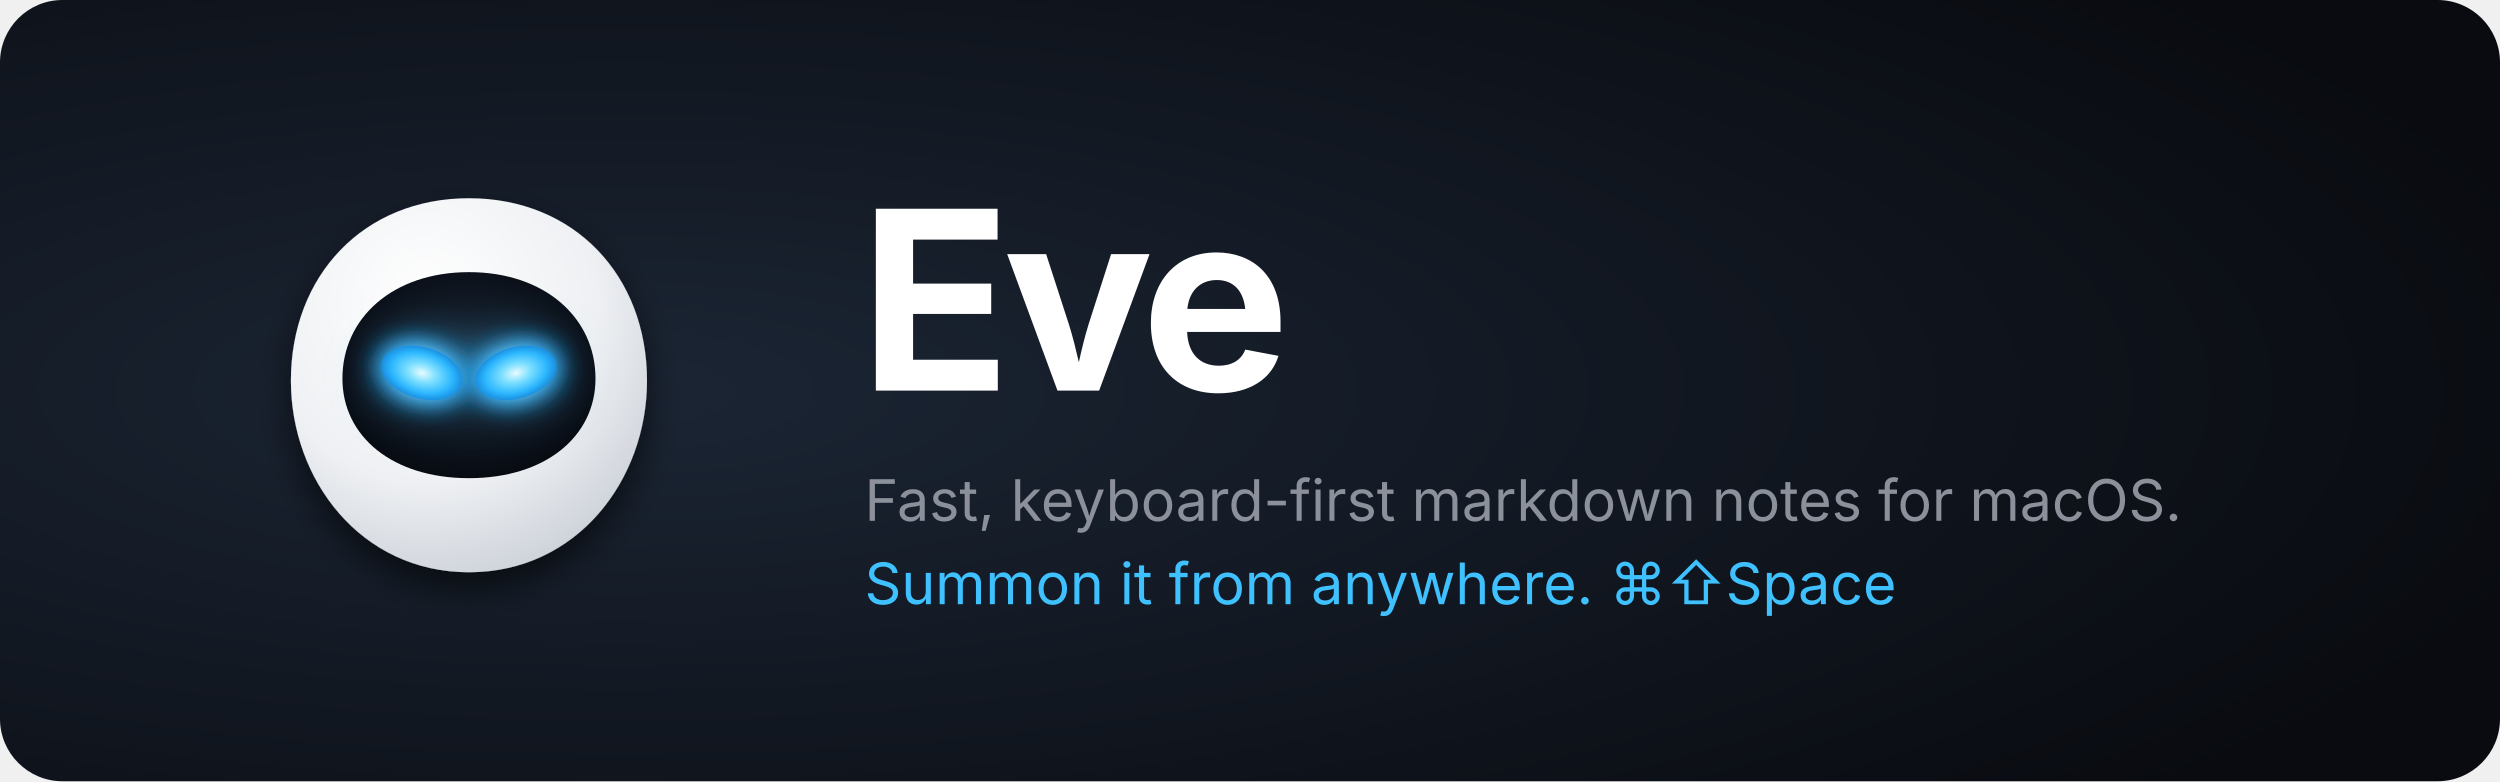
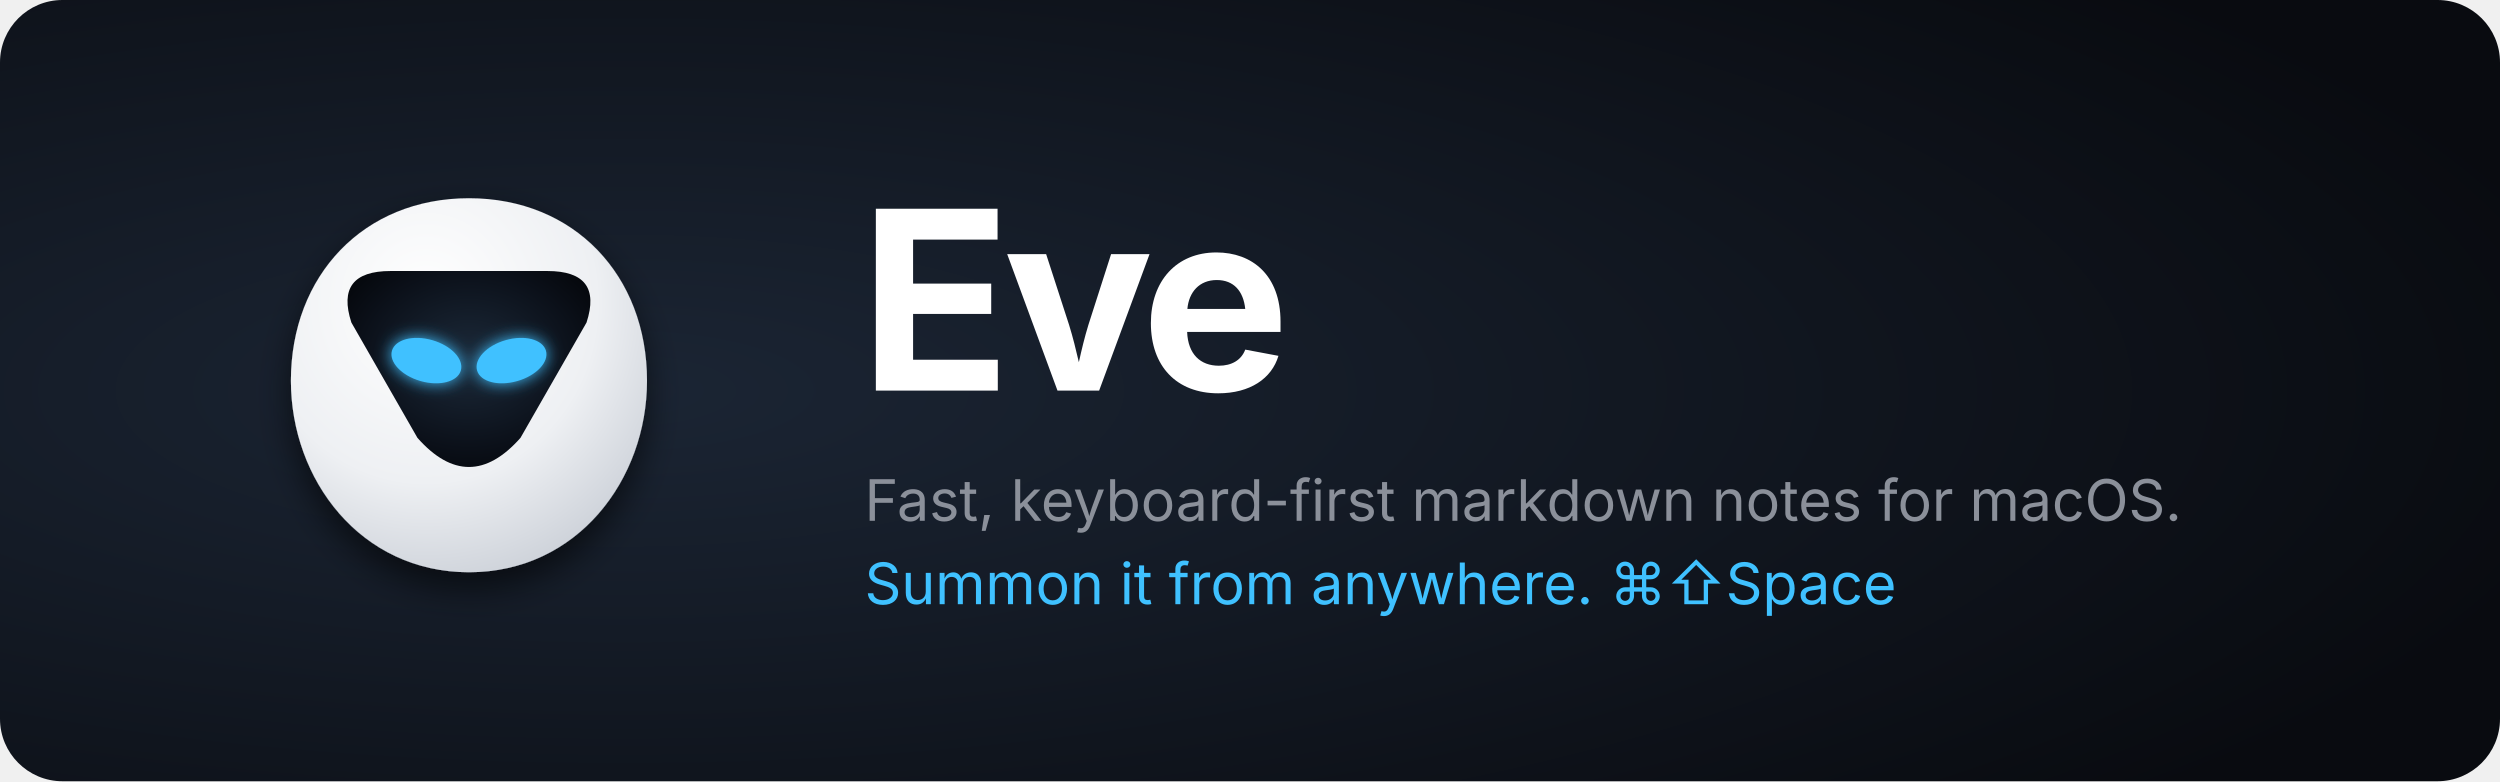
<svg xmlns="http://www.w3.org/2000/svg" viewBox="0 0 960 300" width="960" height="300">
  <defs>
    <radialGradient id="bgb" cx="50%" cy="35%" r="75%">
      <stop offset="0" stop-color="#1b2534" />
      <stop offset="1" stop-color="#090b10" />
    </radialGradient>
    <radialGradient id="body" cx="38%" cy="28%" r="80%">
      <stop offset="0" stop-color="#ffffff" />
      <stop offset="0.6" stop-color="#eef0f3" />
      <stop offset="1" stop-color="#c9ced6" />
    </radialGradient>
    <radialGradient id="visor" cx="50%" cy="45%" r="65%">
      <stop offset="0" stop-color="#1c2a3a" />
      <stop offset="0.7" stop-color="#0b1019" />
      <stop offset="1" stop-color="#04060a" />
    </radialGradient>
    <radialGradient id="eye" cx="50%" cy="50%" r="50%">
      <stop offset="0" stop-color="#e8fbff" />
      <stop offset="0.35" stop-color="#7fe0ff" />
      <stop offset="0.75" stop-color="#2eb8ff" />
      <stop offset="1" stop-color="#1a8fe0" />
    </radialGradient>
    <filter id="glow" x="-80%" y="-80%" width="260%" height="260%">
-       <feGaussianBlur stdDeviation="22" result="b" />
+       <feGaussianBlur stdDeviation="14" result="b" />
      <feMerge>
-         <feMergeNode in="b" />
        <feMergeNode in="b" />
        <feMergeNode in="SourceGraphic" />
      </feMerge>
    </filter>
    <filter id="soft" x="-80%" y="-80%" width="260%" height="260%">
      <feGaussianBlur stdDeviation="40" />
    </filter>
    <filter id="shadow" x="-20%" y="-20%" width="140%" height="150%">
      <feDropShadow dx="0" dy="28" stdDeviation="30" flood-color="#000" flood-opacity=".6" />
    </filter>
  </defs>
  <radialGradient id="bgw" cx="25%" cy="50%" r="80%">
    <stop offset="0" stop-color="#1b2534" />
    <stop offset="1" stop-color="#090b10" />
  </radialGradient>
  <rect width="960" height="300" rx="24" fill="url(#bgw)" />
  <g transform="translate(70 40) scale(0.215)">
    <path filter="url(#shadow)" fill="url(#body)" d="M512 168c188 0 318 138 318 326 0 176-124 342-318 342S194 670 194 494c0-188 130-326 318-326z" />
-     <path fill="url(#visor)" d="M512 300c136 0 226 82 226 190 0 104-90 178-226 178S286 594 286 490c0-108 90-190 226-190z" />
-     <g fill="#3fc1ff" opacity=".55" filter="url(#soft)">
-       <ellipse cx="428" cy="478" rx="84" ry="56" />
-       <ellipse cx="596" cy="478" rx="84" ry="56" />
-     </g>
-     <g fill="url(#eye)" filter="url(#glow)">
-       <ellipse cx="428" cy="480" rx="74" ry="46" transform="rotate(16 428 480)" />
-       <ellipse cx="596" cy="480" rx="74" ry="46" transform="rotate(-16 596 480)" />
+     <path fill="url(#visor)" d="M372 298 L652 298 Q752 298 722 390 L604 596 Q512 700 420 596 L302 390 Q272 298 372 298 Z" />
+     <g fill="#3fc1ff" filter="url(#glow)">
+       <ellipse cx="436" cy="458" rx="64" ry="38" transform="rotate(16 436 458)" />
+       <ellipse cx="588" cy="458" rx="64" ry="38" transform="rotate(-16 588 458)" />
    </g>
  </g>
  <text x="330" y="150" font-family="-apple-system, Inter, Helvetica, Arial, sans-serif" font-size="96" font-weight="700" fill="#ffffff" letter-spacing="-3">Eve</text>
  <text x="332" y="200" font-family="-apple-system, Inter, Helvetica, Arial, sans-serif" font-size="22" fill="#8b909a">Fast, keyboard-first markdown notes for macOS.</text>
  <text x="332" y="232" font-family="-apple-system, Inter, Helvetica, Arial, sans-serif" font-size="22" fill="#3fc1ff">Summon it from anywhere. ⌘⇧Space</text>
</svg>
